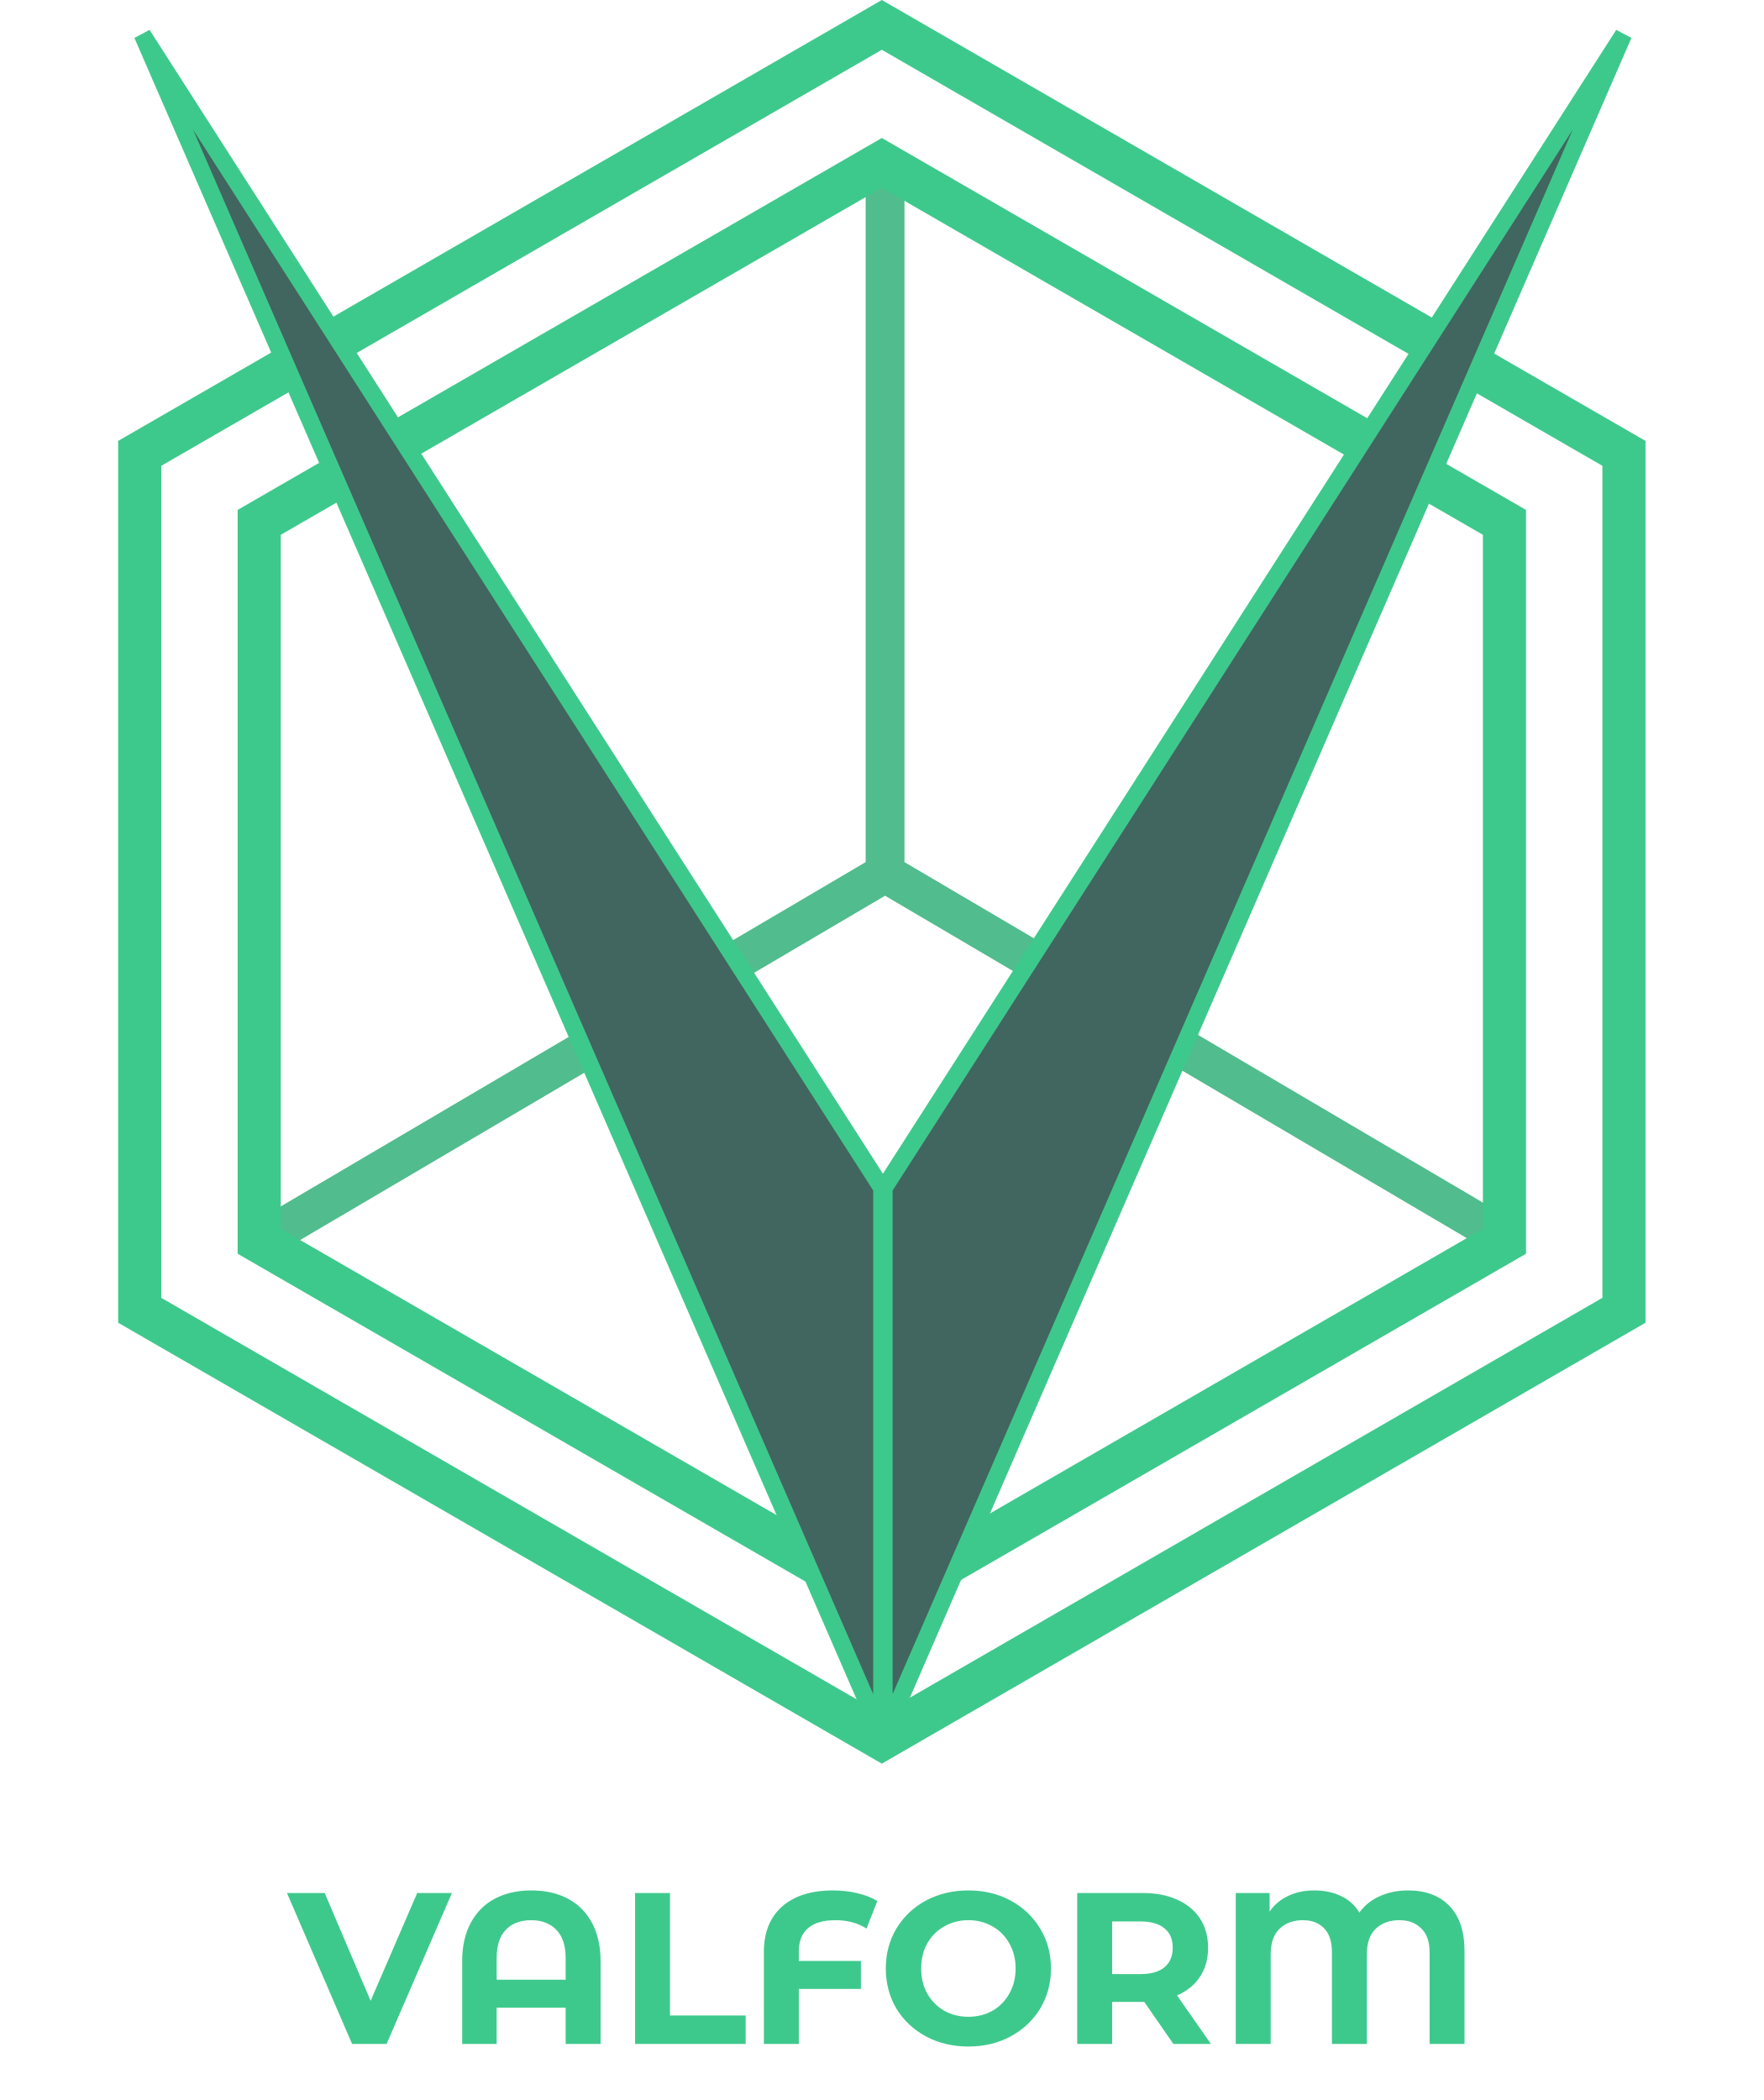
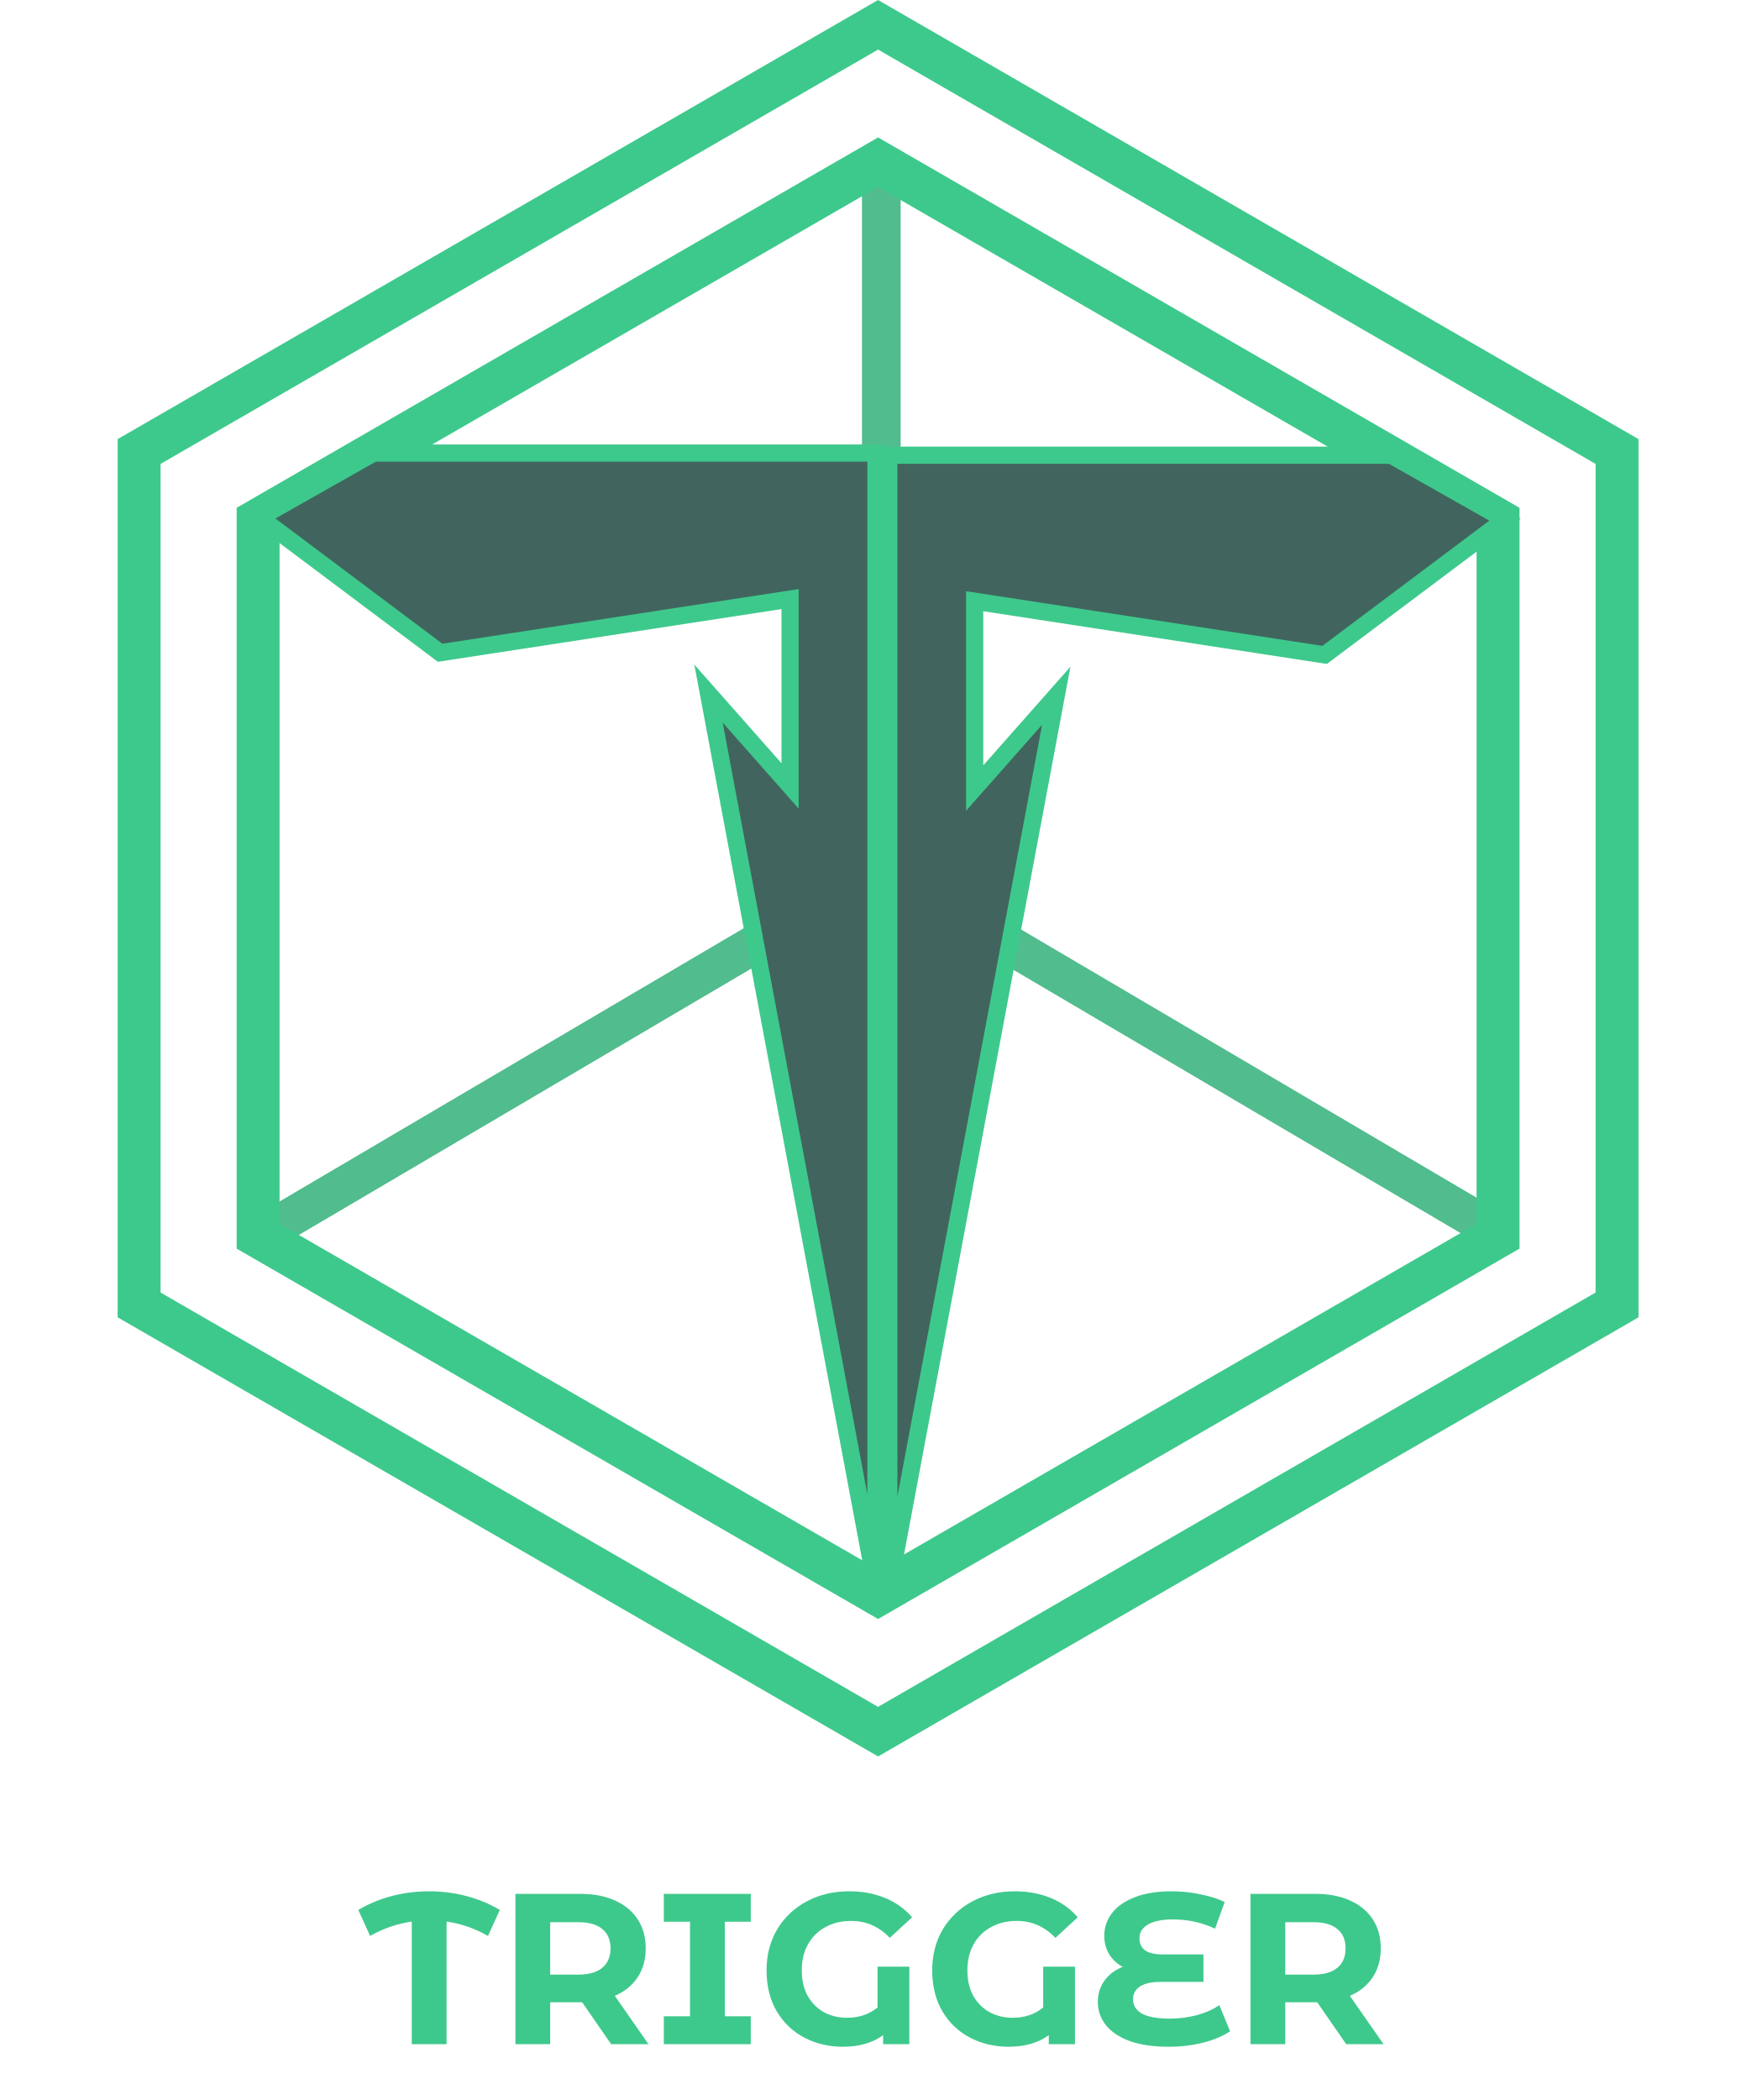
- <svg xmlns="http://www.w3.org/2000/svg" width="409" height="487" viewBox="0 0 409 487" fill="none">
+ <svg xmlns="http://www.w3.org/2000/svg" width="409" height="489" viewBox="0 0 409 489" fill="none">
+   <path d="M113.65 450.8C110.65 449.067 107.433 447.95 104 447.45V476H95.9V447.45C92.467 447.95 89.233 449.067 86.2 450.8L83.45 444.75C85.85 443.317 88.45 442.233 91.25 441.5C94.05 440.767 96.933 440.4 99.9 440.4C102.9 440.4 105.8 440.767 108.6 441.5C111.433 442.233 114.033 443.317 116.4 444.75L113.65 450.8ZM142.335 476L135.585 466.25H135.185H128.135V476H120.035V441H135.185C138.285 441 140.968 441.517 143.235 442.55C145.535 443.583 147.301 445.05 148.535 446.95C149.768 448.85 150.385 451.1 150.385 453.7C150.385 456.3 149.751 458.55 148.485 460.45C147.251 462.317 145.485 463.75 143.185 464.75L151.035 476H142.335ZM142.185 453.7C142.185 451.733 141.551 450.233 140.285 449.2C139.018 448.133 137.168 447.6 134.735 447.6H128.135V459.8H134.735C137.168 459.8 139.018 459.267 140.285 458.2C141.551 457.133 142.185 455.633 142.185 453.7ZM168.802 447.5V469.5H174.852V476H154.602V469.5H160.702V447.5H154.602V441H174.852V447.5H168.802ZM204.378 457.95H211.778V476H205.678V473.9C203.245 475.7 200.111 476.6 196.278 476.6C193.045 476.6 190.078 475.9 187.378 474.5C184.678 473.1 182.528 471.067 180.928 468.4C179.328 465.7 178.528 462.5 178.528 458.8C178.528 455.233 179.345 452.067 180.978 449.3C182.645 446.5 184.945 444.317 187.878 442.75C190.811 441.183 194.111 440.4 197.778 440.4C200.845 440.4 203.628 440.917 206.128 441.95C208.628 442.983 210.728 444.483 212.428 446.45L207.228 451.25C204.728 448.617 201.711 447.3 198.178 447.3C195.945 447.3 193.961 447.783 192.228 448.75C190.495 449.683 189.145 451.017 188.178 452.75C187.211 454.483 186.728 456.483 186.728 458.75C186.728 461.117 187.195 463.133 188.128 464.8C189.095 466.467 190.378 467.733 191.978 468.6C193.578 469.433 195.328 469.85 197.228 469.85C200.061 469.85 202.445 469.05 204.378 467.45V457.95ZM242.952 457.95H250.352V476H244.252V473.9C241.819 475.7 238.686 476.6 234.852 476.6C231.619 476.6 228.652 475.9 225.952 474.5C223.252 473.1 221.102 471.067 219.502 468.4C217.902 465.7 217.102 462.5 217.102 458.8C217.102 455.233 217.919 452.067 219.552 449.3C221.219 446.5 223.519 444.317 226.452 442.75C229.386 441.183 232.686 440.4 236.352 440.4C239.419 440.4 242.202 440.917 244.702 441.95C247.202 442.983 249.302 444.483 251.002 446.45L245.802 451.25C243.302 448.617 240.286 447.3 236.752 447.3C234.519 447.3 232.536 447.783 230.802 448.75C229.069 449.683 227.719 451.017 226.752 452.75C225.786 454.483 225.302 456.483 225.302 458.75C225.302 461.117 225.769 463.133 226.702 464.8C227.669 466.467 228.952 467.733 230.552 468.6C232.152 469.433 233.902 469.85 235.802 469.85C238.636 469.85 241.019 469.05 242.952 467.45V457.95ZM286.477 473C284.81 474.133 282.71 475.017 280.177 475.65C277.677 476.283 275.01 476.6 272.177 476.6C268.643 476.6 265.643 476.167 263.177 475.3C260.71 474.4 258.843 473.167 257.577 471.6C256.31 470 255.677 468.183 255.677 466.15C255.677 464.283 256.193 462.633 257.227 461.2C258.26 459.767 259.677 458.7 261.477 458C260.11 457.267 259.043 456.267 258.277 455C257.543 453.733 257.177 452.317 257.177 450.75C257.177 448.85 257.76 447.117 258.927 445.55C260.093 443.983 261.86 442.733 264.227 441.8C266.593 440.867 269.493 440.4 272.927 440.4C275.193 440.4 277.41 440.633 279.577 441.1C281.743 441.533 283.627 442.133 285.227 442.9L282.977 449.1C279.91 447.667 276.66 446.95 273.227 446.95C270.627 446.95 268.66 447.35 267.327 448.15C266.027 448.917 265.377 449.967 265.377 451.3C265.377 452.533 265.81 453.483 266.677 454.15C267.577 454.783 268.927 455.1 270.727 455.1H280.277V461.5H270.227C268.193 461.5 266.627 461.85 265.527 462.55C264.427 463.25 263.877 464.267 263.877 465.6C263.877 467 264.577 468.1 265.977 468.9C267.41 469.667 269.593 470.05 272.527 470.05C274.593 470.05 276.66 469.783 278.727 469.25C280.793 468.683 282.543 467.9 283.977 466.9L286.477 473ZM313.526 476L306.776 466.25H306.376H299.326V476H291.226V441H306.376C309.476 441 312.16 441.517 314.426 442.55C316.726 443.583 318.493 445.05 319.726 446.95C320.96 448.85 321.576 451.1 321.576 453.7C321.576 456.3 320.943 458.55 319.676 460.45C318.443 462.317 316.676 463.75 314.376 464.75L322.226 476H313.526ZM313.376 453.7C313.376 451.733 312.743 450.233 311.476 449.2C310.21 448.133 308.36 447.6 305.926 447.6H299.326V459.8H305.926C308.36 459.8 310.21 459.267 311.476 458.2C312.743 457.133 313.376 455.633 313.376 453.7Z" fill="#3EC98C" />
  <path d="M32.398 105.137L204.5 5.774L376.602 105.137V303.863L204.5 403.226L32.398 303.863V105.137Z" stroke="#3EC98C" stroke-width="10" />
  <path d="M60 288L205.25 202.5M350.5 288L205.25 202.5M205.25 202.5V35.5" stroke="#51BC8D" stroke-width="9" />
  <path d="M60.111 121.137L204.5 37.773L348.889 121.137V287.863L204.5 371.226L60.111 287.863V121.137Z" stroke="#3EC98C" stroke-width="10" />
-   <path d="M33 8L204.5 402.5V275.5L33 8Z" fill="#41655F" stroke="#3EC98C" stroke-width="4" />
-   <path d="M376.5 8L205 402.5V275.5L376.5 8Z" fill="#41655F" stroke="#3EC98C" stroke-width="4" />
-   <path d="M104.8 439L89.65 474H81.65L66.55 439H75.3L85.95 464L96.75 439H104.8ZM123.228 438.4C126.461 438.4 129.278 439.033 131.678 440.3C134.078 441.567 135.945 443.433 137.278 445.9C138.611 448.367 139.278 451.35 139.278 454.85V474H131.178V465.6H115.178V474H107.178V454.85C107.178 451.35 107.845 448.367 109.178 445.9C110.511 443.433 112.378 441.567 114.778 440.3C117.178 439.033 119.995 438.4 123.228 438.4ZM131.178 459.1V454.1C131.178 451.2 130.461 449.017 129.028 447.55C127.595 446.05 125.645 445.3 123.178 445.3C120.678 445.3 118.711 446.05 117.278 447.55C115.878 449.017 115.178 451.2 115.178 454.1V459.1H131.178ZM147.273 439H155.373V467.4H172.923V474H147.273V439ZM193.749 445.3C190.949 445.3 188.832 445.917 187.399 447.15C185.965 448.35 185.249 450.167 185.249 452.6V454.75H199.649V461.25H185.249V474H177.149V452.65C177.149 448.15 178.549 444.65 181.349 442.15C184.182 439.65 188.132 438.4 193.199 438.4C195.199 438.4 197.082 438.617 198.849 439.05C200.615 439.45 202.149 440.05 203.449 440.85L200.949 447.25C198.949 445.95 196.549 445.3 193.749 445.3ZM224.575 474.6C220.941 474.6 217.658 473.817 214.725 472.25C211.825 470.683 209.541 468.533 207.875 465.8C206.241 463.033 205.425 459.933 205.425 456.5C205.425 453.067 206.241 449.983 207.875 447.25C209.541 444.483 211.825 442.317 214.725 440.75C217.658 439.183 220.941 438.4 224.575 438.4C228.208 438.4 231.475 439.183 234.375 440.75C237.275 442.317 239.558 444.483 241.225 447.25C242.891 449.983 243.725 453.067 243.725 456.5C243.725 459.933 242.891 463.033 241.225 465.8C239.558 468.533 237.275 470.683 234.375 472.25C231.475 473.817 228.208 474.6 224.575 474.6ZM224.575 467.7C226.641 467.7 228.508 467.233 230.175 466.3C231.841 465.333 233.141 464 234.075 462.3C235.041 460.6 235.525 458.667 235.525 456.5C235.525 454.333 235.041 452.4 234.075 450.7C233.141 449 231.841 447.683 230.175 446.75C228.508 445.783 226.641 445.3 224.575 445.3C222.508 445.3 220.641 445.783 218.975 446.75C217.308 447.683 215.991 449 215.025 450.7C214.091 452.4 213.625 454.333 213.625 456.5C213.625 458.667 214.091 460.6 215.025 462.3C215.991 464 217.308 465.333 218.975 466.3C220.641 467.233 222.508 467.7 224.575 467.7ZM272.112 474L265.362 464.25H264.962H257.912V474H249.812V439H264.962C268.062 439 270.745 439.517 273.012 440.55C275.312 441.583 277.079 443.05 278.312 444.95C279.545 446.85 280.162 449.1 280.162 451.7C280.162 454.3 279.529 456.55 278.262 458.45C277.029 460.317 275.262 461.75 272.962 462.75L280.812 474H272.112ZM271.962 451.7C271.962 449.733 271.329 448.233 270.062 447.2C268.795 446.133 266.945 445.6 264.512 445.6H257.912V457.8H264.512C266.945 457.8 268.795 457.267 270.062 456.2C271.329 455.133 271.962 453.633 271.962 451.7ZM326.53 438.4C330.663 438.4 333.88 439.617 336.18 442.05C338.48 444.45 339.63 447.933 339.63 452.5V474H331.53V452.75C331.53 450.283 330.88 448.433 329.58 447.2C328.313 445.933 326.63 445.3 324.53 445.3C322.23 445.3 320.396 445.967 319.03 447.3C317.663 448.6 316.98 450.583 316.98 453.25V474H308.88V452.75C308.88 450.283 308.28 448.433 307.08 447.2C305.88 445.933 304.246 445.3 302.18 445.3C299.913 445.3 298.096 445.967 296.73 447.3C295.363 448.6 294.68 450.583 294.68 453.25V474H286.58V439H294.43V443.3C295.496 441.733 296.913 440.533 298.68 439.7C300.446 438.833 302.48 438.4 304.78 438.4C307.18 438.4 309.28 438.85 311.08 439.75C312.88 440.617 314.263 441.883 315.23 443.55C316.43 441.883 317.996 440.617 319.93 439.75C321.896 438.85 324.096 438.4 326.53 438.4Z" fill="#3EC98C" />
+   <path d="M60.5 120.5L102.5 152L184 139.5V183L165 161.5L204 369.5V105.5H87L60.5 120.5Z" fill="#41655E" stroke="#3EC98C" stroke-width="4" />
+   <path d="M350.5 121L308.5 152.5L227 140V183.5L246 162L207 370V106H324L350.5 121Z" fill="#41655E" stroke="#3EC98C" stroke-width="4" />
</svg>
